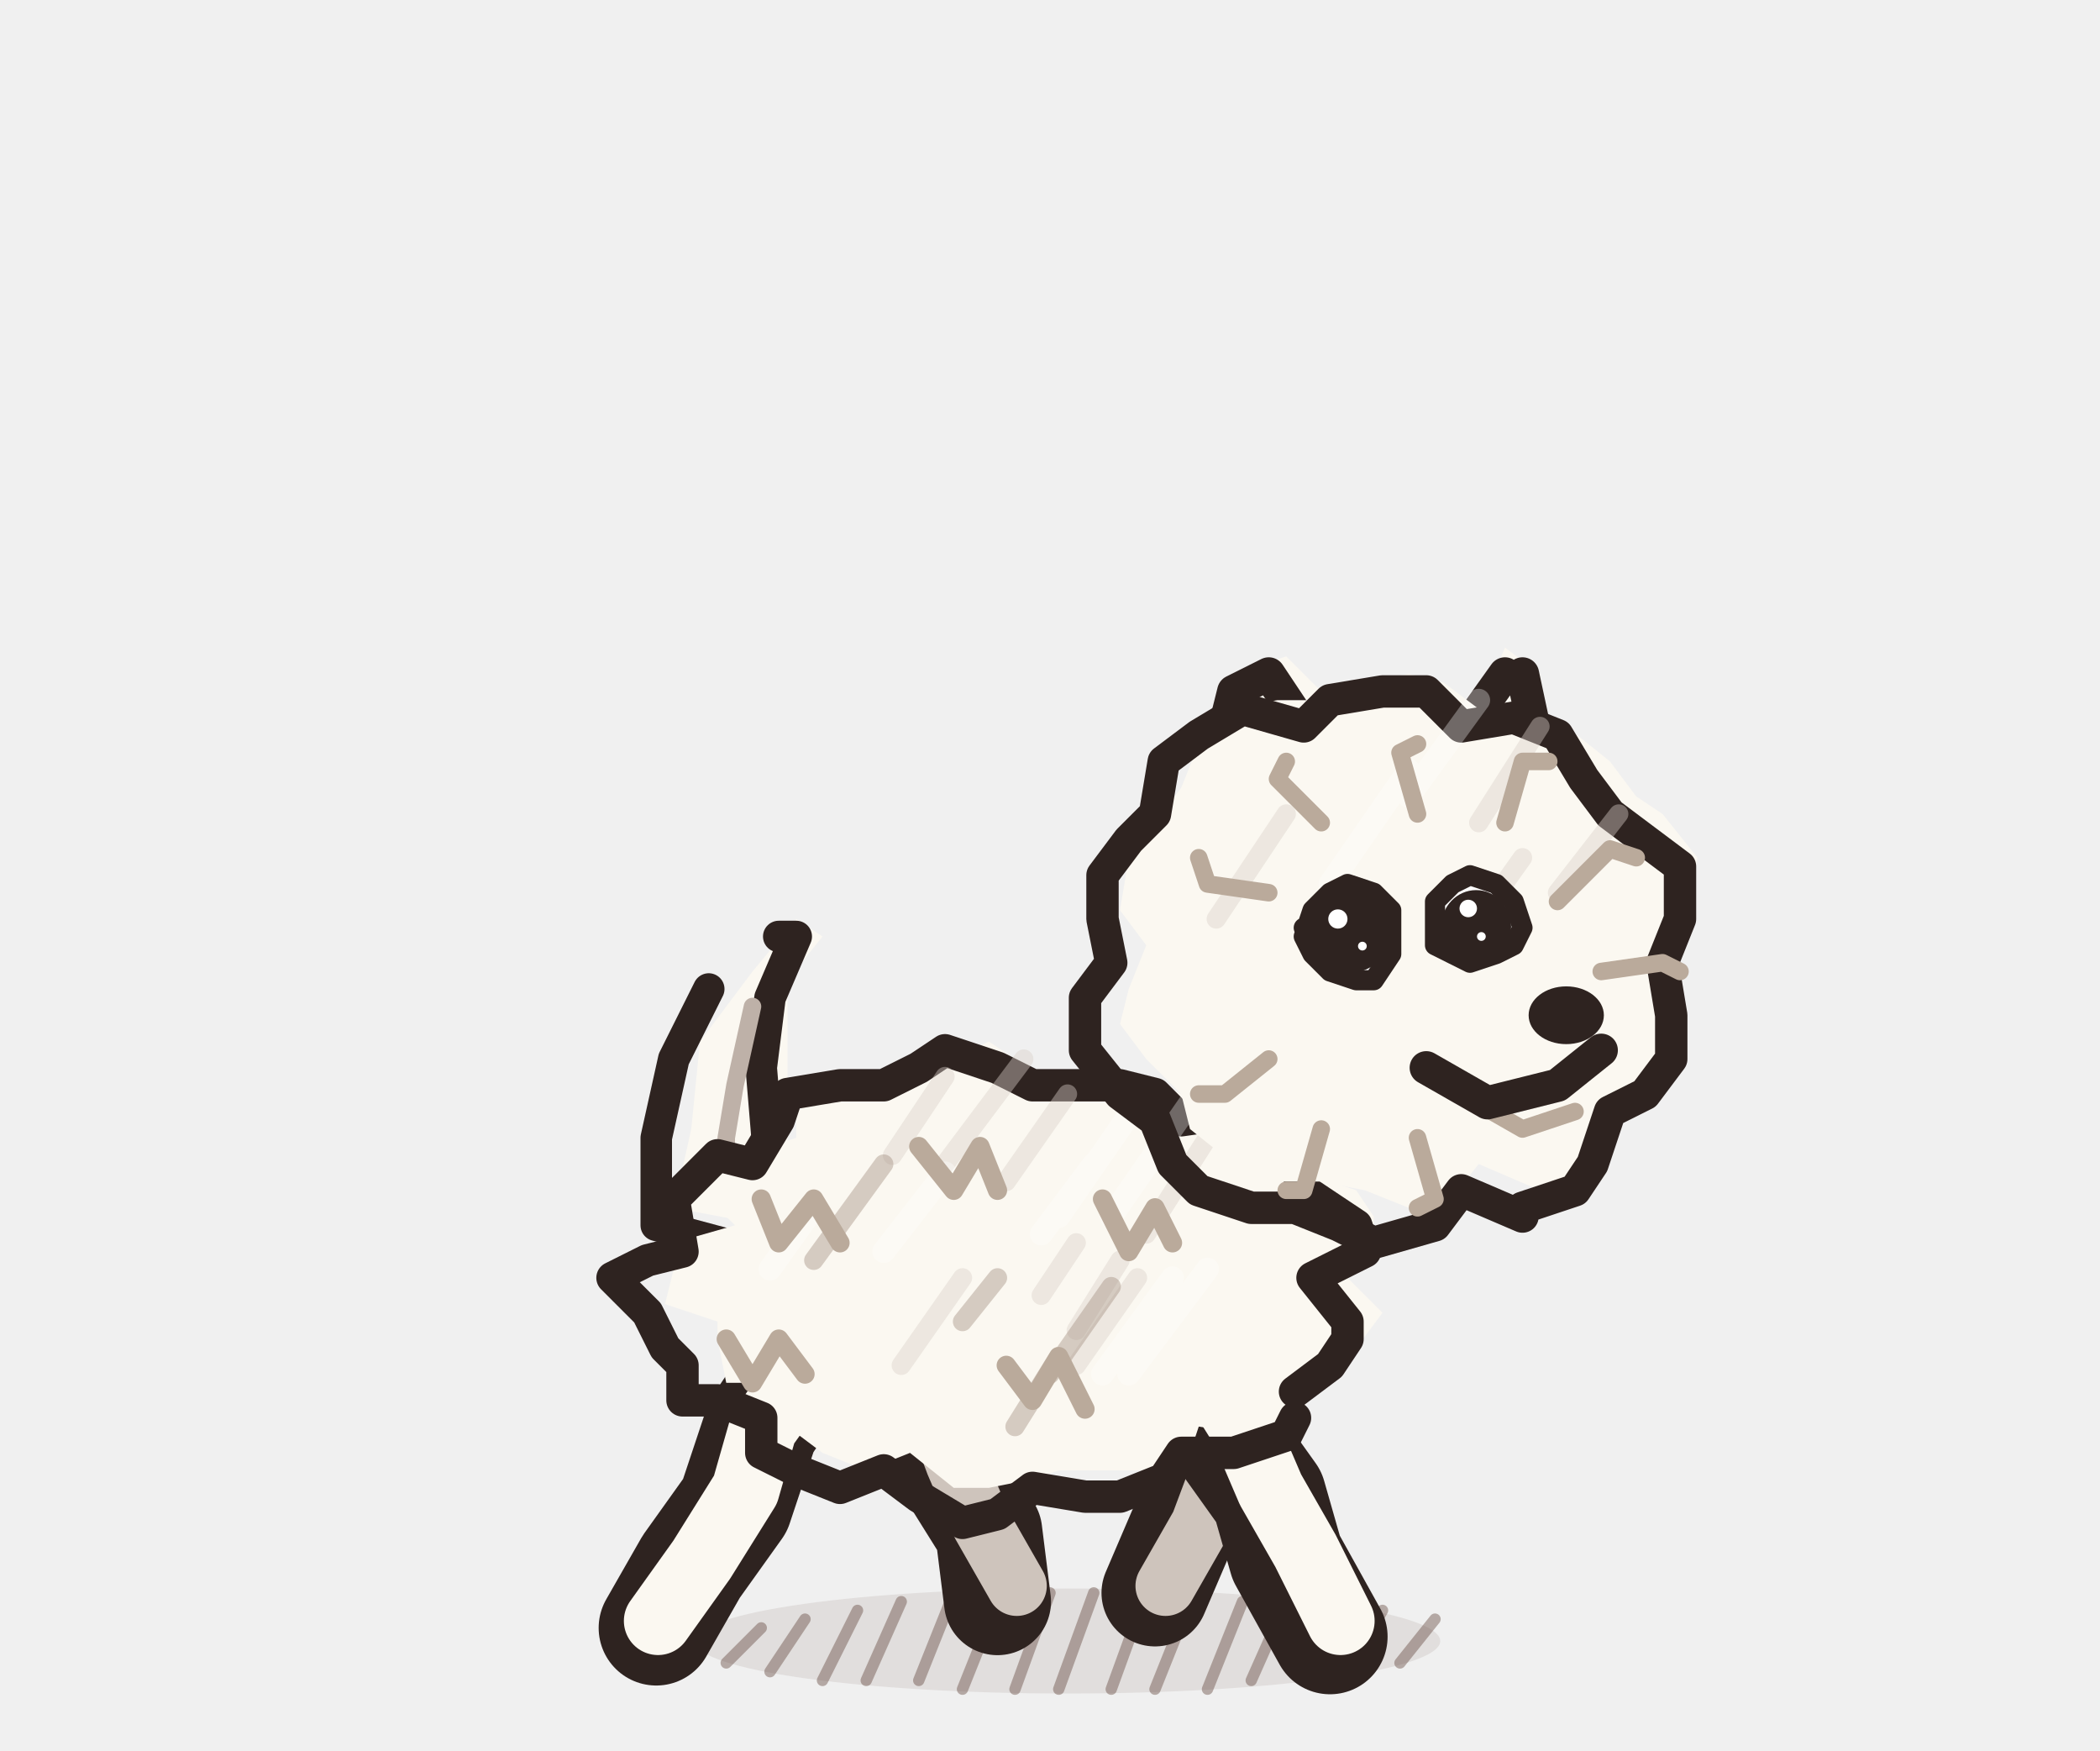
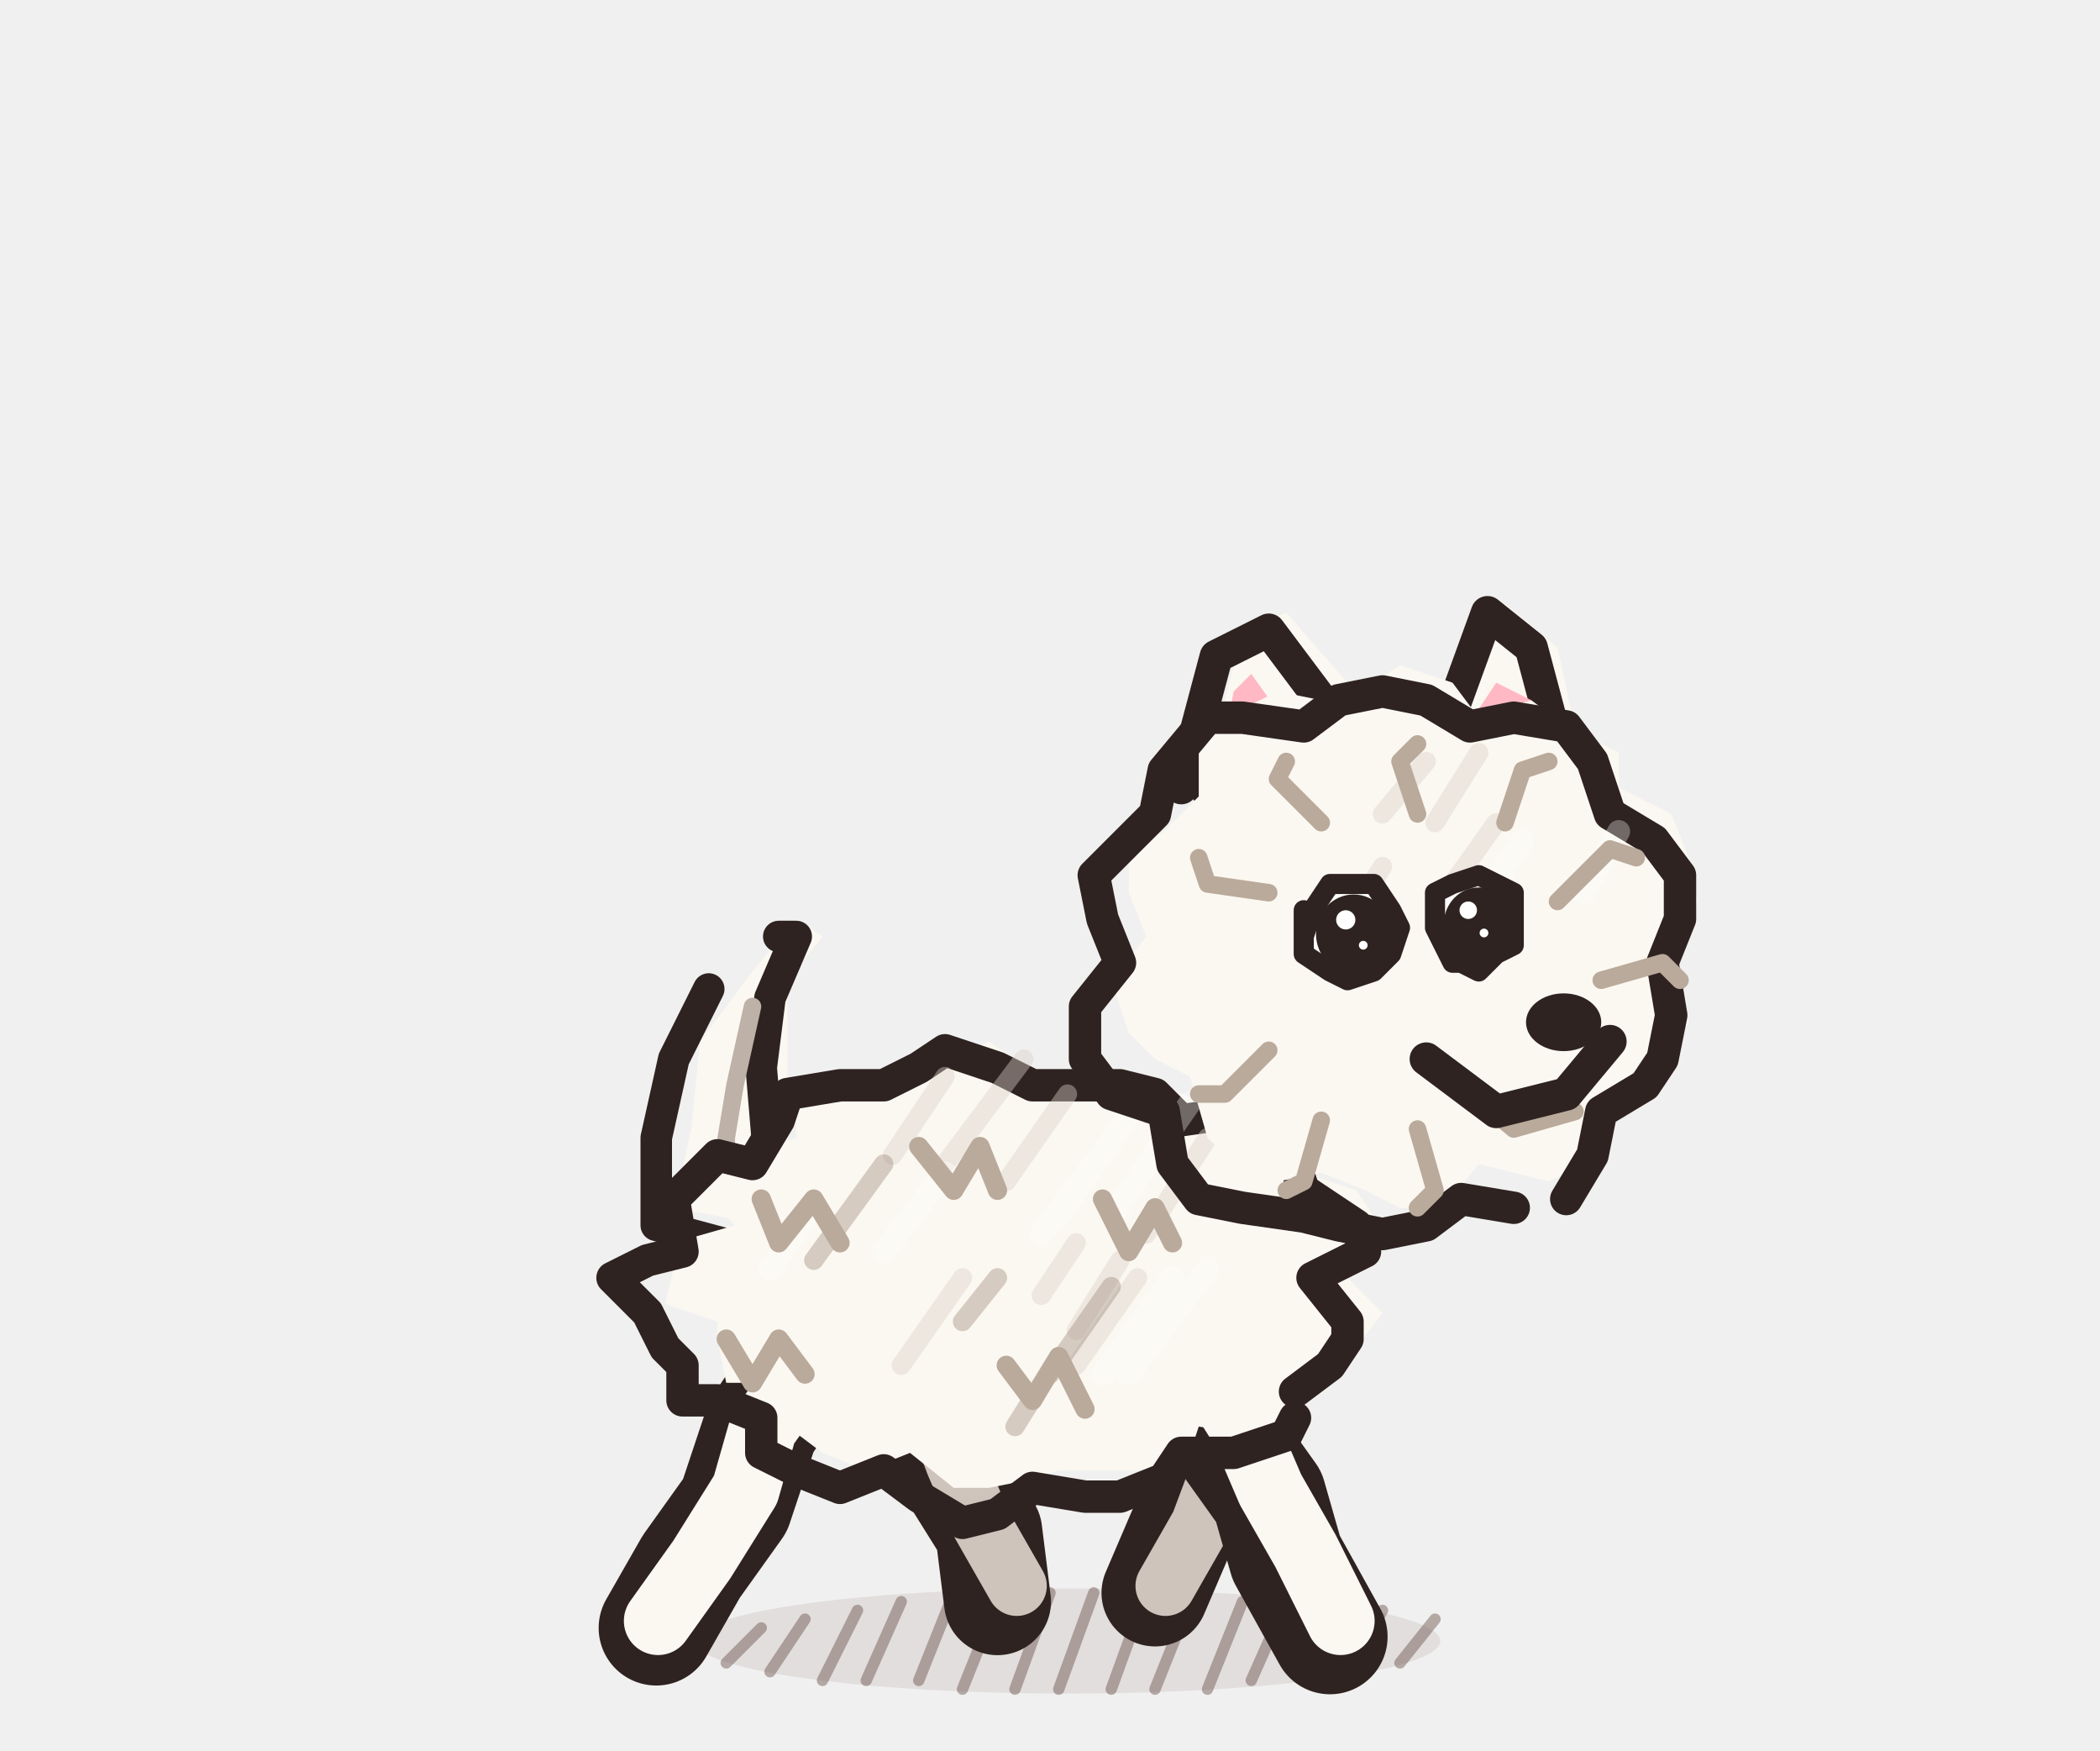
<svg xmlns="http://www.w3.org/2000/svg" width="240" height="200" class="pa-dog pa-pose-walk" viewBox="0 0 240 200" role="img" aria-label="Shortbread the West Highland White Terrier, walk">
  <g>
    <ellipse cx="122" cy="187.5" rx="42.6" ry="6" fill="#5B3D32" opacity="0.1" />
    <path d="M83 190l4 -4M88 191l4 -6M94 192l4 -8M99 192l4 -9M105 192l4 -10M110 193l4 -10M116 193l4 -11M121 193l4 -11M127 193l4 -11M132 193l4 -10M138 193l4 -10M143 192l4 -9M149 192l4 -8M154 191l4 -7M160 190l4 -5" stroke="#5B3D32" stroke-width="1.3" stroke-linecap="round" opacity="0.4" fill="none" />
    <g class="pa-d-f0">
      <path d="M77 138L79 129L80 119L86 111L91 105L94 107L90 112L90 121L90 132L93 141Z" fill="#FBF8F1" />
      <path d="M89 107L91 107L88 114L87 122L88 134L90 144L75 140L75 130L77 121L81 113" fill="none" stroke="#2E2320" stroke-width="3.6" stroke-linecap="round" stroke-linejoin="round" />
      <path d="M83 136L83 130L84 124L86 115" fill="none" stroke="#beb1a8" stroke-width="2" stroke-linecap="round" stroke-linejoin="round" />
      <g class="pa-d-leg pa-d-leg-FH">
        <path d="M99 151L105 160L108 167L113 175L114 183" fill="none" stroke="#2E2320" stroke-width="12.229" stroke-linecap="round" stroke-linejoin="round" />
        <path d="M100 151L105 160L108 168L111 175L115 182" fill="none" stroke="#cec4bc" stroke-width="6.864" stroke-linecap="round" stroke-linejoin="round" transform="translate(1.2 -0.8)" />
      </g>
      <g class="pa-d-leg pa-d-leg-FF">
        <path d="M147 153L142 160L140 167L135 175L132 182" fill="none" stroke="#2E2320" stroke-width="12.229" stroke-linecap="round" stroke-linejoin="round" />
        <path d="M146 152L143 159L139 167L136 175L132 182" fill="none" stroke="#cec4bc" stroke-width="6.864" stroke-linecap="round" stroke-linejoin="round" transform="translate(1.2 -0.8)" />
      </g>
      <g class="pa-d-leg pa-d-leg-NH">
        <path d="M91 157L87 163L84 172L79 179L75 186" fill="none" stroke="#2E2320" stroke-width="13.165" stroke-linecap="round" stroke-linejoin="round" />
        <path d="M91 157L86 164L84 171L79 179L74 186" fill="none" stroke="#FBF8F1" stroke-width="7.8" stroke-linecap="round" stroke-linejoin="round" transform="translate(1.2 -0.8)" />
      </g>
      <g class="pa-d-leg pa-d-leg-NF">
        <path d="M136 157L140 164L145 171L147 178L152 187" fill="none" stroke="#2E2320" stroke-width="13.165" stroke-linecap="round" stroke-linejoin="round" />
        <path d="M136 156L141 164L144 171L148 178L152 186" fill="none" stroke="#FBF8F1" stroke-width="7.8" stroke-linecap="round" stroke-linejoin="round" transform="translate(1.2 -0.8)" />
      </g>
      <path d="M152 144L155 147L158 150L155 154L151 155L150 159L148 163L144 164L137 163L136 166L132 168L127 168L121 168L118 169L113 170L109 170L104 166L99 168L94 166L90 163L91 159L86 158L83 158L82 153L82 151L76 149L77 145L77 142L84 140L81 137L82 133L85 132L91 130L91 127L96 124L100 124L105 123L109 121L113 119L116 121L122 124L126 123L131 123L135 125L139 127L144 128L147 129L149 131L149 134L155 136L157 139L157 143Z" fill="#FBF8F1" />
      <path d="M148 162L147 164L141 166L135 166L133 169L128 171L124 171L118 170L114 173L110 174L105 171L101 168L96 170L91 168L87 166L87 162L82 160L78 160L78 156L76 154L74 150L70 146L74 144L78 143L77 137L78 136L82 132L86 133L89 128L90 125L96 124L101 124L105 122L108 120L114 122L118 124L123 124L128 124L132 125L135 128L142 127L146 130L148 133L149 136L152 138L155 140L156 143L150 146L154 151L154 153L152 156L148 159" fill="none" stroke="#2E2320" stroke-width="3.7" stroke-linecap="round" stroke-linejoin="round" />
      <path d="M115 135L122 125M123 152L128 144M119 148L123 142M131 141L138 130M123 156L130 146M103 156L110 146M102 132L108 123M108 133L117 121" stroke="#d8cfc7" stroke-width="2.2" stroke-linecap="round" opacity=".42" />
      <path d="M101 143L108 134M129 157L138 145M127 139L136 126M126 157L134 146" stroke="#fff" stroke-width="2.6" stroke-linecap="round" opacity=".32" />
      <path d="M93 144L101 133M116 163L121 155M110 151L114 146M120 157L127 147" stroke="#a08c7e" stroke-width="2.2" stroke-linecap="round" opacity=".42" />
      <path d="M119 141L125 133M88 145L93 138M121 139L130 126" stroke="#fff" stroke-width="2.6" stroke-linecap="round" opacity=".32" />
      <path d="M87 137L89 142L93 137L96 142" fill="none" stroke="#baaa9b" stroke-width="2.2" stroke-linecap="round" stroke-linejoin="round" />
      <path d="M105 131L109 136L112 131L114 136" fill="none" stroke="#baaa9b" stroke-width="2.2" stroke-linecap="round" stroke-linejoin="round" />
      <path d="M126 137L129 143L132 138L134 142" fill="none" stroke="#baaa9b" stroke-width="2.2" stroke-linecap="round" stroke-linejoin="round" />
      <path d="M83 153L86 158L89 153L92 157" fill="none" stroke="#baaa9b" stroke-width="2.2" stroke-linecap="round" stroke-linejoin="round" />
      <path d="M115 156L118 160L121 155L124 161" fill="none" stroke="#baaa9b" stroke-width="2.2" stroke-linecap="round" stroke-linejoin="round" />
-       <path d="M141 88L144 76L147 75L152 80L150 87L145 91Z" fill="#FBF8F1" />
-       <path d="M138 91L141 79L145 77L149 83L148 89L141 92L139 89" fill="none" stroke="#2E2320" stroke-width="3.8" stroke-linecap="round" stroke-linejoin="round" />
-       <path d="M169 81L172 74L176 77L178 89L177 92L169 88Z" fill="#FBF8F1" />
-       <path d="M174 77L177 91L174 93L169 90L167 84L172 77" fill="none" stroke="#2E2320" stroke-width="3.8" stroke-linecap="round" stroke-linejoin="round" />
-       <path d="M192 109L192 112L192 117L189 121L186 126L183 129L181 134L176 136L169 133L165 138L161 138L156 136L151 135L144 135L141 133L136 129L135 125L131 121L128 117L129 113L131 108L128 104L129 98L132 94L135 90L137 85L140 81L146 80L151 80L156 78L161 77L165 78L169 81L175 81L179 83L184 87L187 91L190 93L194 98L193 103Z" fill="#FBF8F1" />
-       <path d="M174 139L167 136L164 140L157 142L153 140L148 138L143 138L137 136L134 133L132 128L128 125L124 120L124 114L127 110L126 105L126 100L129 96L132 93L133 87L137 84L142 81L149 83L152 80L158 79L163 79L167 83L173 82L178 84L181 89L184 93L188 96L192 99L192 105L190 110L191 116L191 121L188 125L184 127L182 133L180 136L174 138" fill="none" stroke="#2E2320" stroke-width="3.7" stroke-linecap="round" stroke-linejoin="round" />
-       <path d="M169 94L176 83M139 105L147 93M178 102L185 93M169 105L174 98" stroke="#d8cfc7" stroke-width="2.2" stroke-linecap="round" opacity=".42" />
-       <path d="M161 91L169 80M152 101L161 88" stroke="#fff" stroke-width="2.6" stroke-linecap="round" opacity=".32" />
+       <path d="M138 88L142 72L147 70L154 78L152 86L144 92Z" fill="#FBF8F1" />
+       <path d="M135 90L139 75L145 72L151 80L149 89L140 93L137 89" fill="none" stroke="#2E2320" stroke-width="3.8" stroke-linecap="round" stroke-linejoin="round" />
+       <path d="M139 89L141 79L143 77L148 84L147 90L143 93Z" fill="#FFB8C4" />
+       <path d="M167 80L172 69L178 74L181 88L179 94L169 88Z" fill="#FBF8F1" />
+       <path d="M166 88L166 81L170 70L175 74L179 89L177 96" fill="none" stroke="#2E2320" stroke-width="3.8" stroke-linecap="round" stroke-linejoin="round" />
+       <path d="M167 84L171 78L175 80L175 89L174 94L170 89Z" fill="#FFB8C4" />
+       <path d="M191 108L192 111L193 117L189 120L185 125L184 129L181 133L177 135L169 133L165 138L160 138L156 136L151 134L146 135L141 133L138 130L136 123L132 121L129 118L127 112L131 107L129 102L129 98L133 95L137 91L137 84L142 81L146 79L151 80L157 78L160 76L166 78L169 82L175 80L179 83L185 86L185 90L191 93L193 98L194 103Z" fill="#FBF8F1" />
+       <path d="M173 138L167 137L163 140L158 141L153 140L149 139L142 138L137 137L134 133L133 127L127 125L124 121L124 115L128 110L126 105L125 100L128 97L132 93L133 88L138 82L142 82L149 83L153 80L158 79L163 80L168 83L173 82L179 83L182 87L184 93L189 96L192 100L192 105L190 110L191 116L190 121L188 124L183 127L182 132L179 137" fill="none" stroke="#2E2320" stroke-width="3.7" stroke-linecap="round" stroke-linejoin="round" />
+       <path d="M166 101L171 94M164 94L169 86M158 93L163 87M153 107L158 99" stroke="#d8cfc7" stroke-width="2.2" stroke-linecap="round" opacity=".42" />
+       <path d="M170 102L174 96M181 102L185 95" stroke="#fff" stroke-width="2.6" stroke-linecap="round" opacity=".32" />
      <path d="M145 102L138 101L137 98" fill="none" stroke="#baaa9b" stroke-width="2" stroke-linecap="round" stroke-linejoin="round" />
      <path d="M151 94L146 89L147 87" fill="none" stroke="#baaa9b" stroke-width="2" stroke-linecap="round" stroke-linejoin="round" />
-       <path d="M162 93L160 86L162 85" fill="none" stroke="#baaa9b" stroke-width="2" stroke-linecap="round" stroke-linejoin="round" />
-       <path d="M172 94L174 87L177 87" fill="none" stroke="#baaa9b" stroke-width="2" stroke-linecap="round" stroke-linejoin="round" />
+       <path d="M162 93L160 87L162 85" fill="none" stroke="#baaa9b" stroke-width="2" stroke-linecap="round" stroke-linejoin="round" />
+       <path d="M172 94L174 88L177 87" fill="none" stroke="#baaa9b" stroke-width="2" stroke-linecap="round" stroke-linejoin="round" />
      <path d="M178 103L184 97L187 98" fill="none" stroke="#baaa9b" stroke-width="2" stroke-linecap="round" stroke-linejoin="round" />
-       <path d="M183 111L190 110L192 111" fill="none" stroke="#baaa9b" stroke-width="2" stroke-linecap="round" stroke-linejoin="round" />
-       <path d="M145 121L140 125L137 125" fill="none" stroke="#baaa9b" stroke-width="2" stroke-linecap="round" stroke-linejoin="round" />
-       <path d="M151 129L149 136L147 136" fill="none" stroke="#baaa9b" stroke-width="2" stroke-linecap="round" stroke-linejoin="round" />
-       <path d="M162 130L164 137L162 138" fill="none" stroke="#baaa9b" stroke-width="2" stroke-linecap="round" stroke-linejoin="round" />
-       <path d="M167 125L174 129L180 127" fill="none" stroke="#baaa9b" stroke-width="2" stroke-linecap="round" stroke-linejoin="round" />
-       <path d="M160 106L159 109L157 111L154 112L152 111L150 109L149 107L150 104L152 102L154 101L157 101L159 104Z" fill="#FFFFFF" />
-       <path d="M150 109L149 107L150 104L152 102L154 101L157 102L159 104L159 107L159 109L157 112L155 112L152 111L150 109L149 106" fill="none" stroke="#2E2320" stroke-width="2.3" stroke-linecap="round" stroke-linejoin="round" />
-       <ellipse cx="154.5" cy="106.6" rx="4.3" ry="4.5" fill="#2E2320" />
-       <ellipse cx="152.9" cy="105" rx="1.1" ry="1.1" fill="#FFFFFF" />
-       <ellipse cx="155.7" cy="108.1" rx="0.5" ry="0.5" fill="#FFFFFF" />
-       <path d="M174 105L173 108L171 109L169 110L166 110L164 108L163 106L164 103L166 101L169 100L171 101L173 103Z" fill="#FFFFFF" />
-       <path d="M164 108L164 105L164 103L166 101L168 100L171 101L173 103L174 106L173 108L171 109L168 110L166 109L164 108L164 105" fill="none" stroke="#2E2320" stroke-width="2.3" stroke-linecap="round" stroke-linejoin="round" />
-       <ellipse cx="168.7" cy="105.9" rx="4" ry="4.2" fill="#2E2320" />
-       <ellipse cx="167.8" cy="103.8" rx="1" ry="1" fill="#FFFFFF" />
-       <ellipse cx="169.3" cy="107" rx="0.5" ry="0.5" fill="#FFFFFF" />
-       <ellipse cx="179" cy="116" rx="4.3" ry="3.3" fill="#2E2320" />
-       <path d="M163 122L170 126L178 124L183 120" fill="none" stroke="#2E2320" stroke-width="3.8" stroke-linecap="round" stroke-linejoin="round" />
+       <path d="M183 112L190 110L192 112" fill="none" stroke="#baaa9b" stroke-width="2" stroke-linecap="round" stroke-linejoin="round" />
+       <path d="M145 120L140 125L137 125" fill="none" stroke="#baaa9b" stroke-width="2" stroke-linecap="round" stroke-linejoin="round" />
+       <path d="M151 128L149 135L147 136" fill="none" stroke="#baaa9b" stroke-width="2" stroke-linecap="round" stroke-linejoin="round" />
+       <path d="M162 129L164 136L162 138" fill="none" stroke="#baaa9b" stroke-width="2" stroke-linecap="round" stroke-linejoin="round" />
+       <path d="M167 124L173 129L180 127" fill="none" stroke="#baaa9b" stroke-width="2" stroke-linecap="round" stroke-linejoin="round" />
+       <path d="M160 107L159 109L157 111L155 112L152 111L150 109L149 106L150 104L152 101L154 101L157 102L159 104Z" fill="#FFFFFF" />
+       <path d="M149 107L150 104L152 101L154 101L157 101L159 104L160 106L159 109L157 111L154 112L152 111L149 109L149 107L149 104" fill="none" stroke="#2E2320" stroke-width="2.3" stroke-linecap="round" stroke-linejoin="round" />
+       <ellipse cx="154.7" cy="106.7" rx="4.3" ry="4.5" fill="#2E2320" />
+       <ellipse cx="153.8" cy="105.1" rx="1.1" ry="1.1" fill="#FFFFFF" />
+       <ellipse cx="155.8" cy="108" rx="0.5" ry="0.5" fill="#FFFFFF" />
+       <path d="M173 105L173 108L171 110L168 110L166 110L164 108L164 106L164 103L166 101L169 100L171 101L173 103Z" fill="#FFFFFF" />
+       <path d="M168 110L166 110L165 108L164 106L164 102L166 101L169 100L171 101L173 102L173 105L173 108L171 109L169 111L167 110" fill="none" stroke="#2E2320" stroke-width="2.3" stroke-linecap="round" stroke-linejoin="round" />
+       <ellipse cx="169" cy="105.6" rx="4" ry="4.2" fill="#2E2320" />
+       <ellipse cx="167.8" cy="104" rx="1" ry="1" fill="#FFFFFF" />
+       <ellipse cx="169.6" cy="106.6" rx="0.5" ry="0.5" fill="#FFFFFF" />
+       <ellipse cx="178.7" cy="116.8" rx="4.3" ry="3.3" fill="#2E2320" />
+       <path d="M163 121L171 127L179 125L184 119" fill="none" stroke="#2E2320" stroke-width="3.8" stroke-linecap="round" stroke-linejoin="round" />
    </g>
  </g>
</svg>
